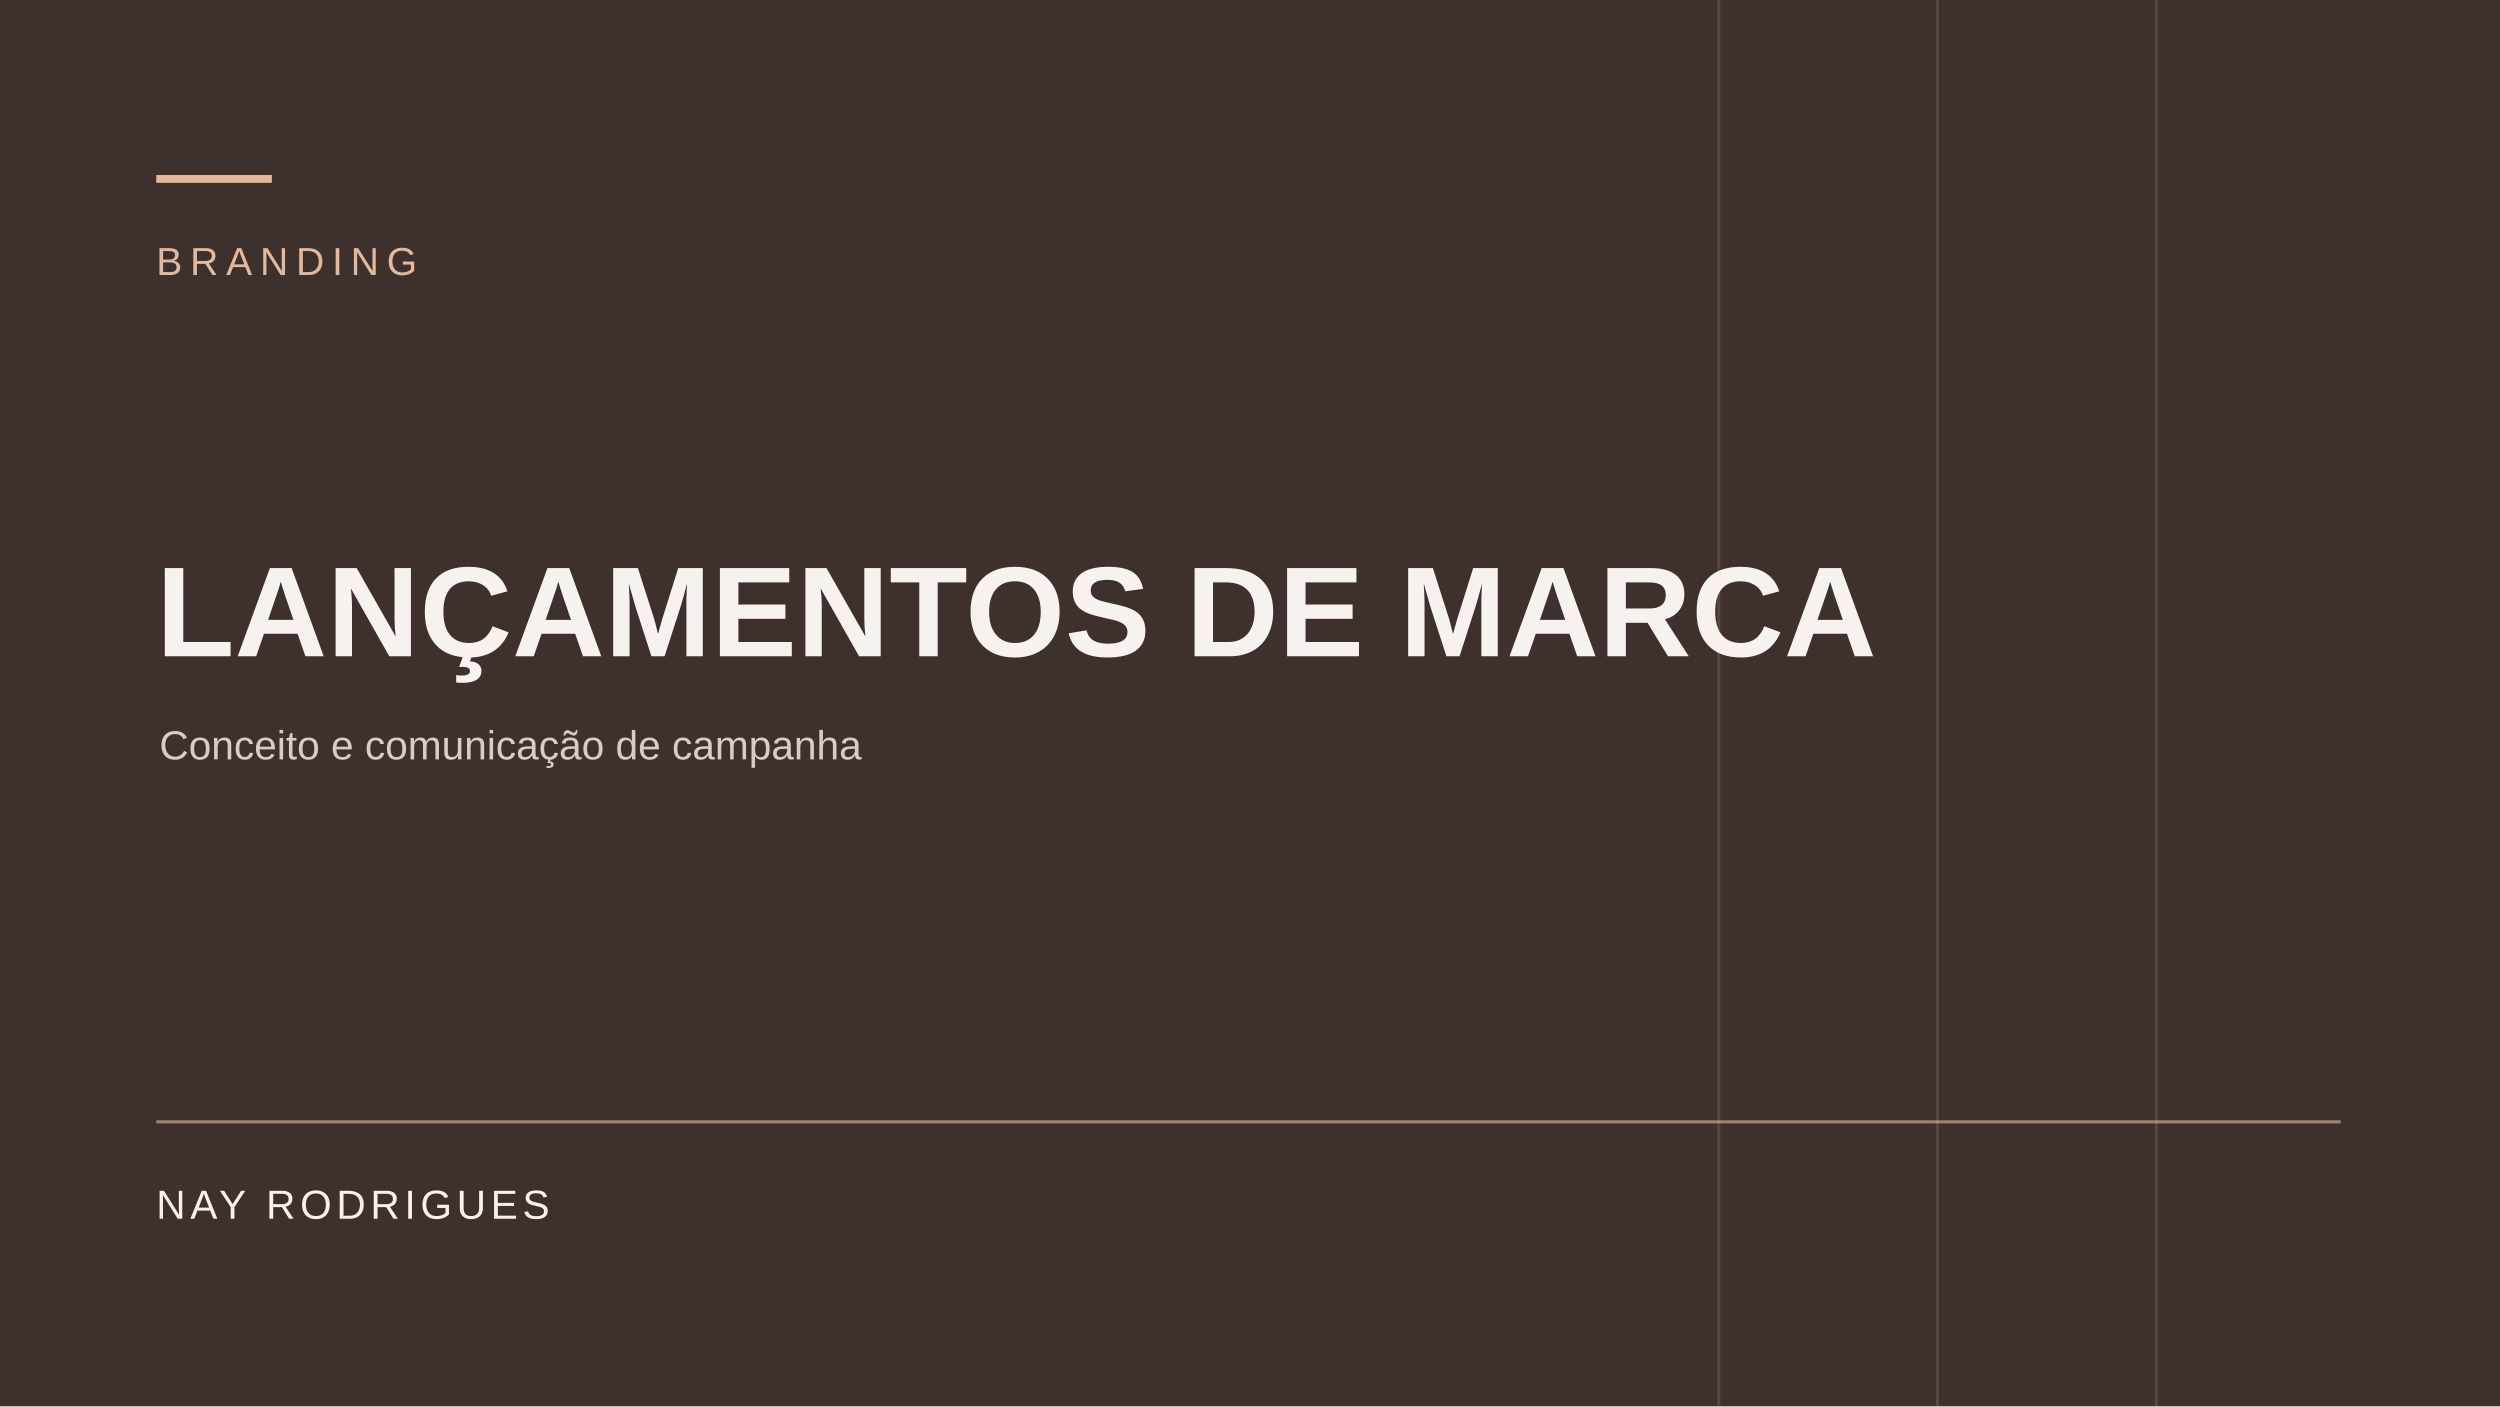
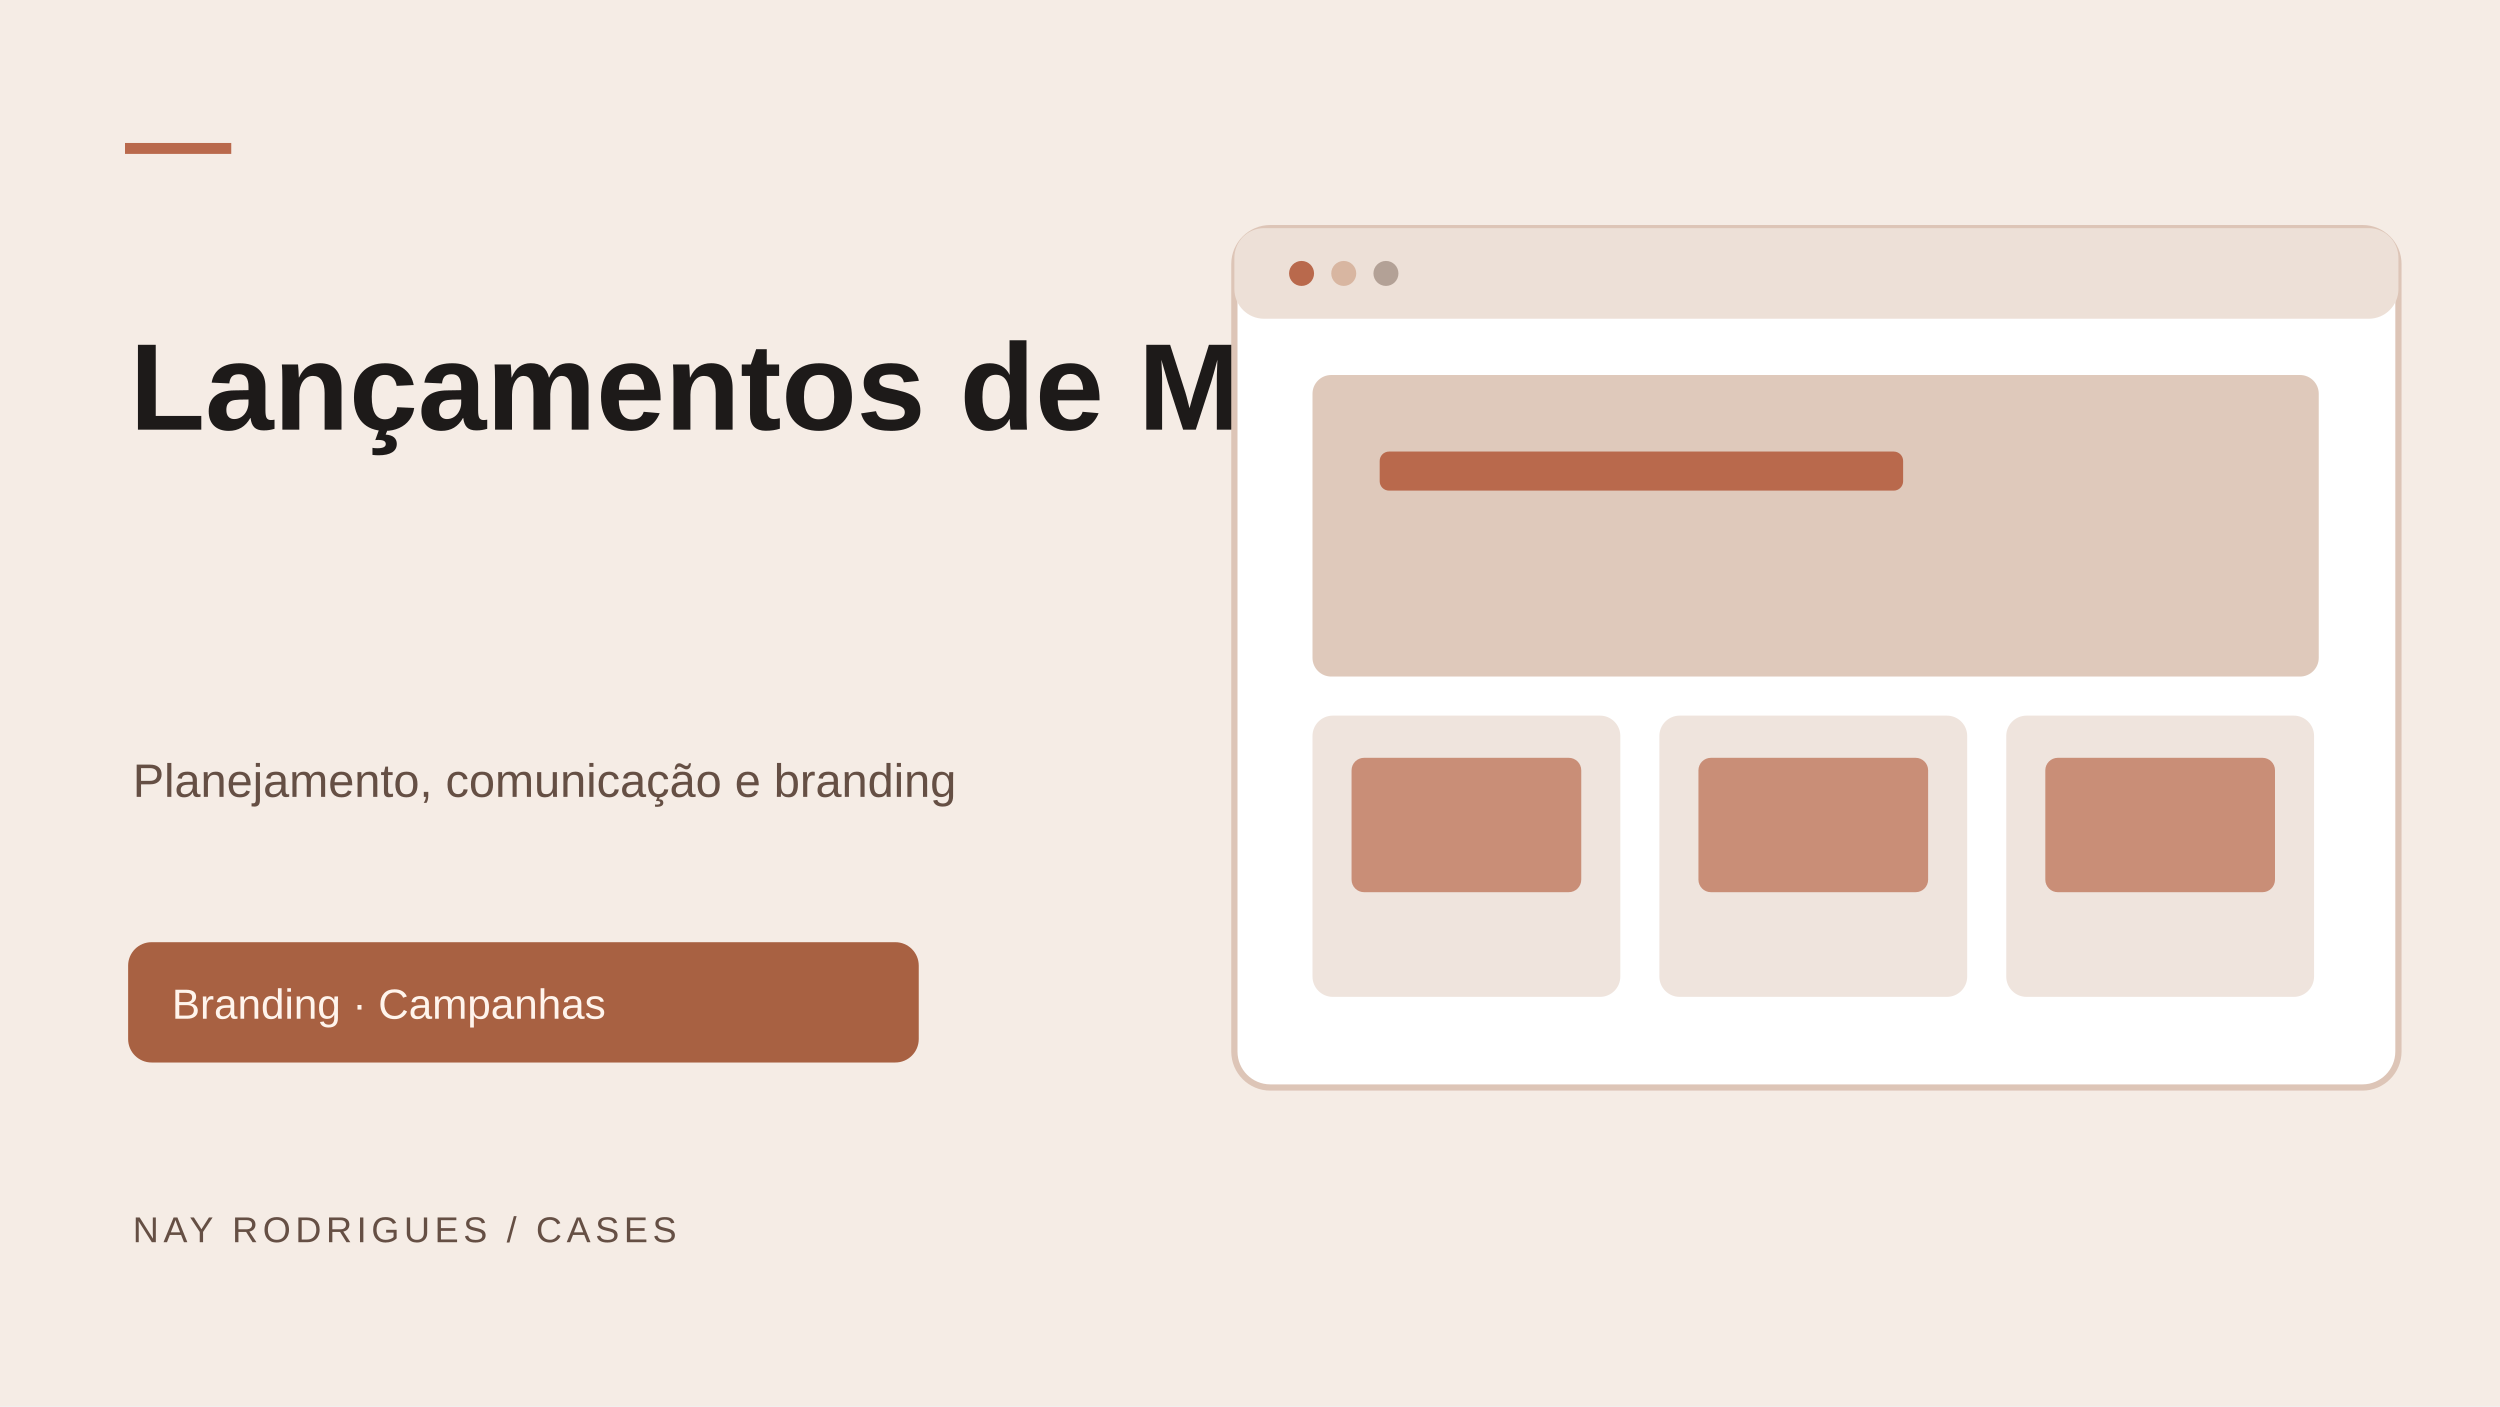
<svg xmlns="http://www.w3.org/2000/svg" width="1600" height="900" viewBox="0 0 1600 900">
-   <rect width="1600" height="900" fill="#3E302C" />
-   <path d="M1100 0 V900 M1240 0 V900 M1380 0 V900" stroke="#E0B99E" stroke-width="2" opacity=".16" />
-   <rect x="100" y="112" width="74" height="5" fill="#E0B99E" />
-   <text x="100" y="176" font-size="25" font-family="Arial" fill="#E0B99E" letter-spacing="5">BRANDING</text>
-   <text x="100" y="420" font-size="82" font-family="Arial" font-weight="700" fill="#F7F2EE">LANÇAMENTOS DE MARCA</text>
-   <text x="102" y="486" font-size="26" font-family="Arial" fill="#D8CDC6">Conceito e comunicação de campanha</text>
-   <path d="M100 718 H1498" stroke="#E0B99E" stroke-width="2" opacity=".6" />
-   <text x="100" y="780" font-size="26" font-family="Arial" fill="#F7F2EE" letter-spacing="3">NAY RODRIGUES</text>
+   <rect width="1600" height="900" fill="#F5ECE5" />
+   <path d="M80 95 H148" stroke="#B9694C" stroke-width="7" />
+   <text x="83" y="275" font-family="Arial,sans-serif" font-size="79" font-weight="700" fill="#1D1A19">Lançamentos de Marca</text>
+   <text x="85" y="510" font-family="Arial,sans-serif" font-size="30" fill="#654F44">Planejamento, comunicação e branding</text>
+   <rect x="82" y="603" width="506" height="77" rx="15" fill="#A86142" />
+   <text x="110" y="652" font-family="Arial,sans-serif" font-size="27" fill="#FFF4EC">Branding · Campanhas</text>
+   <text x="85" y="795" font-size="23" letter-spacing="3" font-family="Arial,sans-serif" fill="#654F44">NAY RODRIGUES / CASES</text>
+   <rect x="790" y="146" width="745" height="550" rx="23" fill="#FFFFFF" stroke="#DDC5B7" stroke-width="4" />
+   <rect x="790" y="146" width="745" height="58" rx="19" fill="#EDE0D7" />
+   <circle cx="833" cy="175" r="8" fill="#B9694C" />
+   <circle cx="860" cy="175" r="8" fill="#D8B6A1" />
+   <circle cx="887" cy="175" r="8" fill="#B3A196" />
+   <rect x="840" y="240" width="644" height="193" rx="12" fill="#DFC9BB" />
+   <rect x="883" y="289" width="335" height="25" rx="6" fill="#B9694C" />
+   <rect x="840" y="458" width="197" height="180" rx="13" fill="#EFE4DD" />
+   <rect x="865" y="485" width="147" height="86" rx="8" fill="#B9694C" opacity=".7" />
+   <rect x="1062" y="458" width="197" height="180" rx="13" fill="#EFE4DD" />
+   <rect x="1087" y="485" width="147" height="86" rx="8" fill="#B9694C" opacity=".7" />
+   <rect x="1284" y="458" width="197" height="180" rx="13" fill="#EFE4DD" />
+   <rect x="1309" y="485" width="147" height="86" rx="8" fill="#B9694C" opacity=".7" />
</svg>
